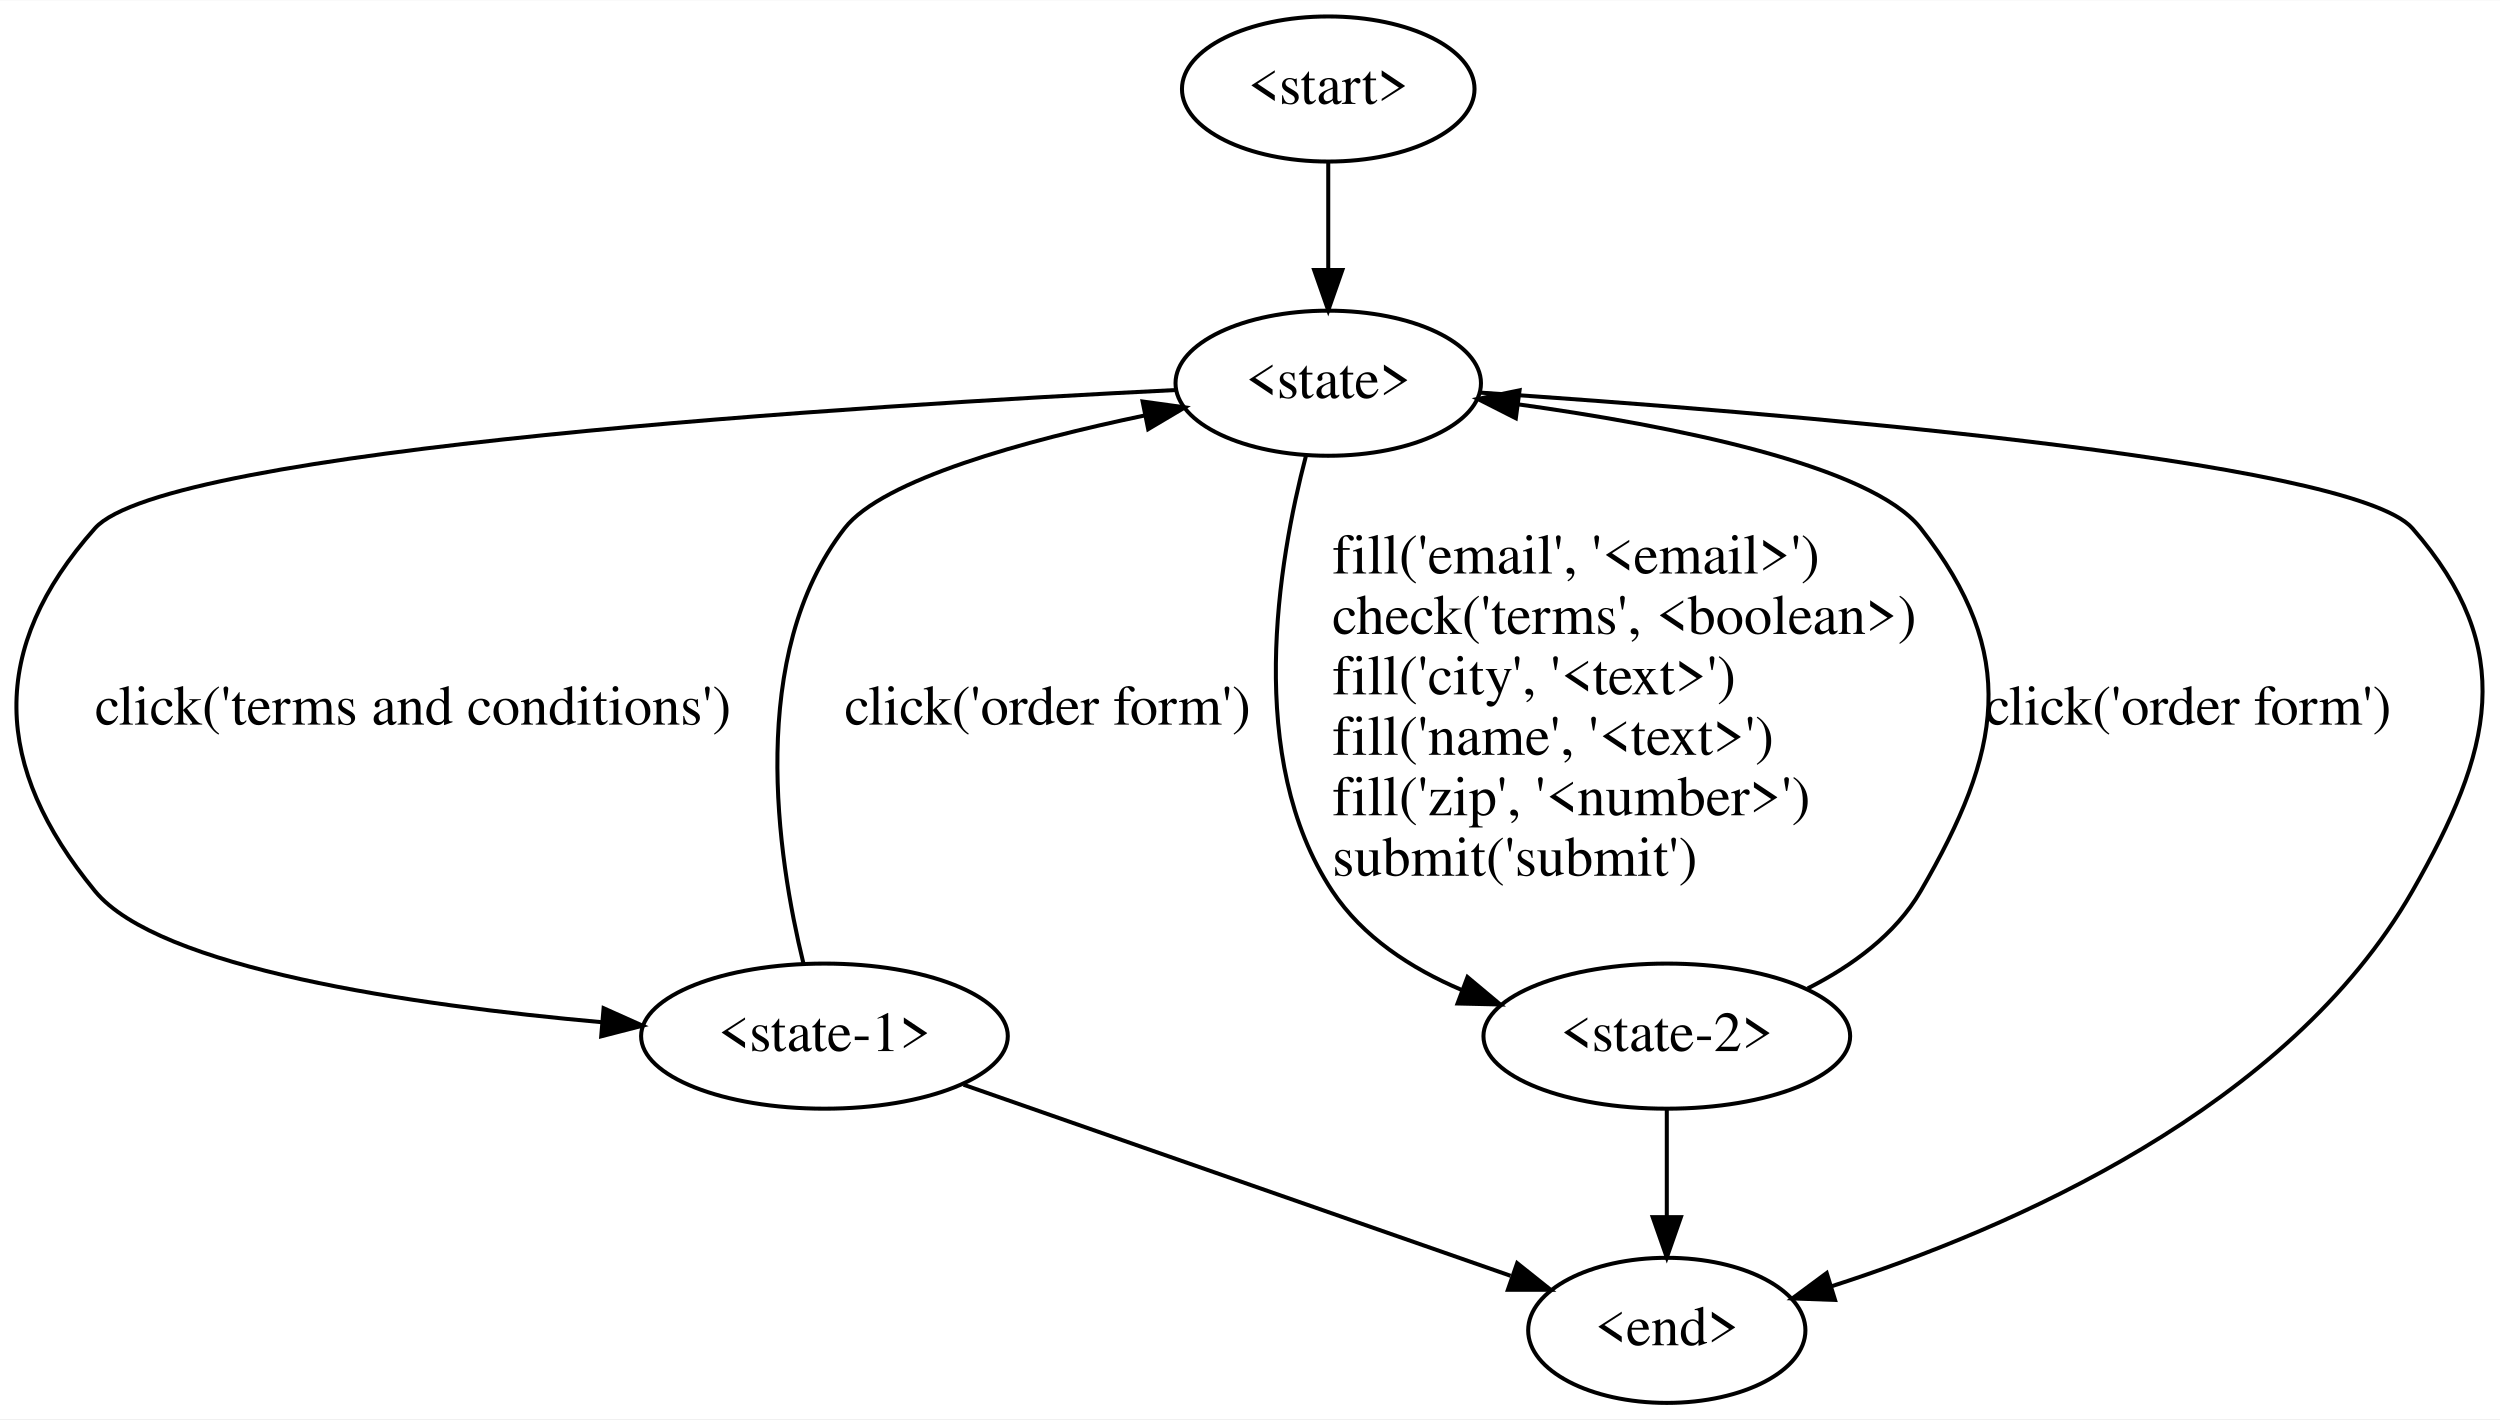
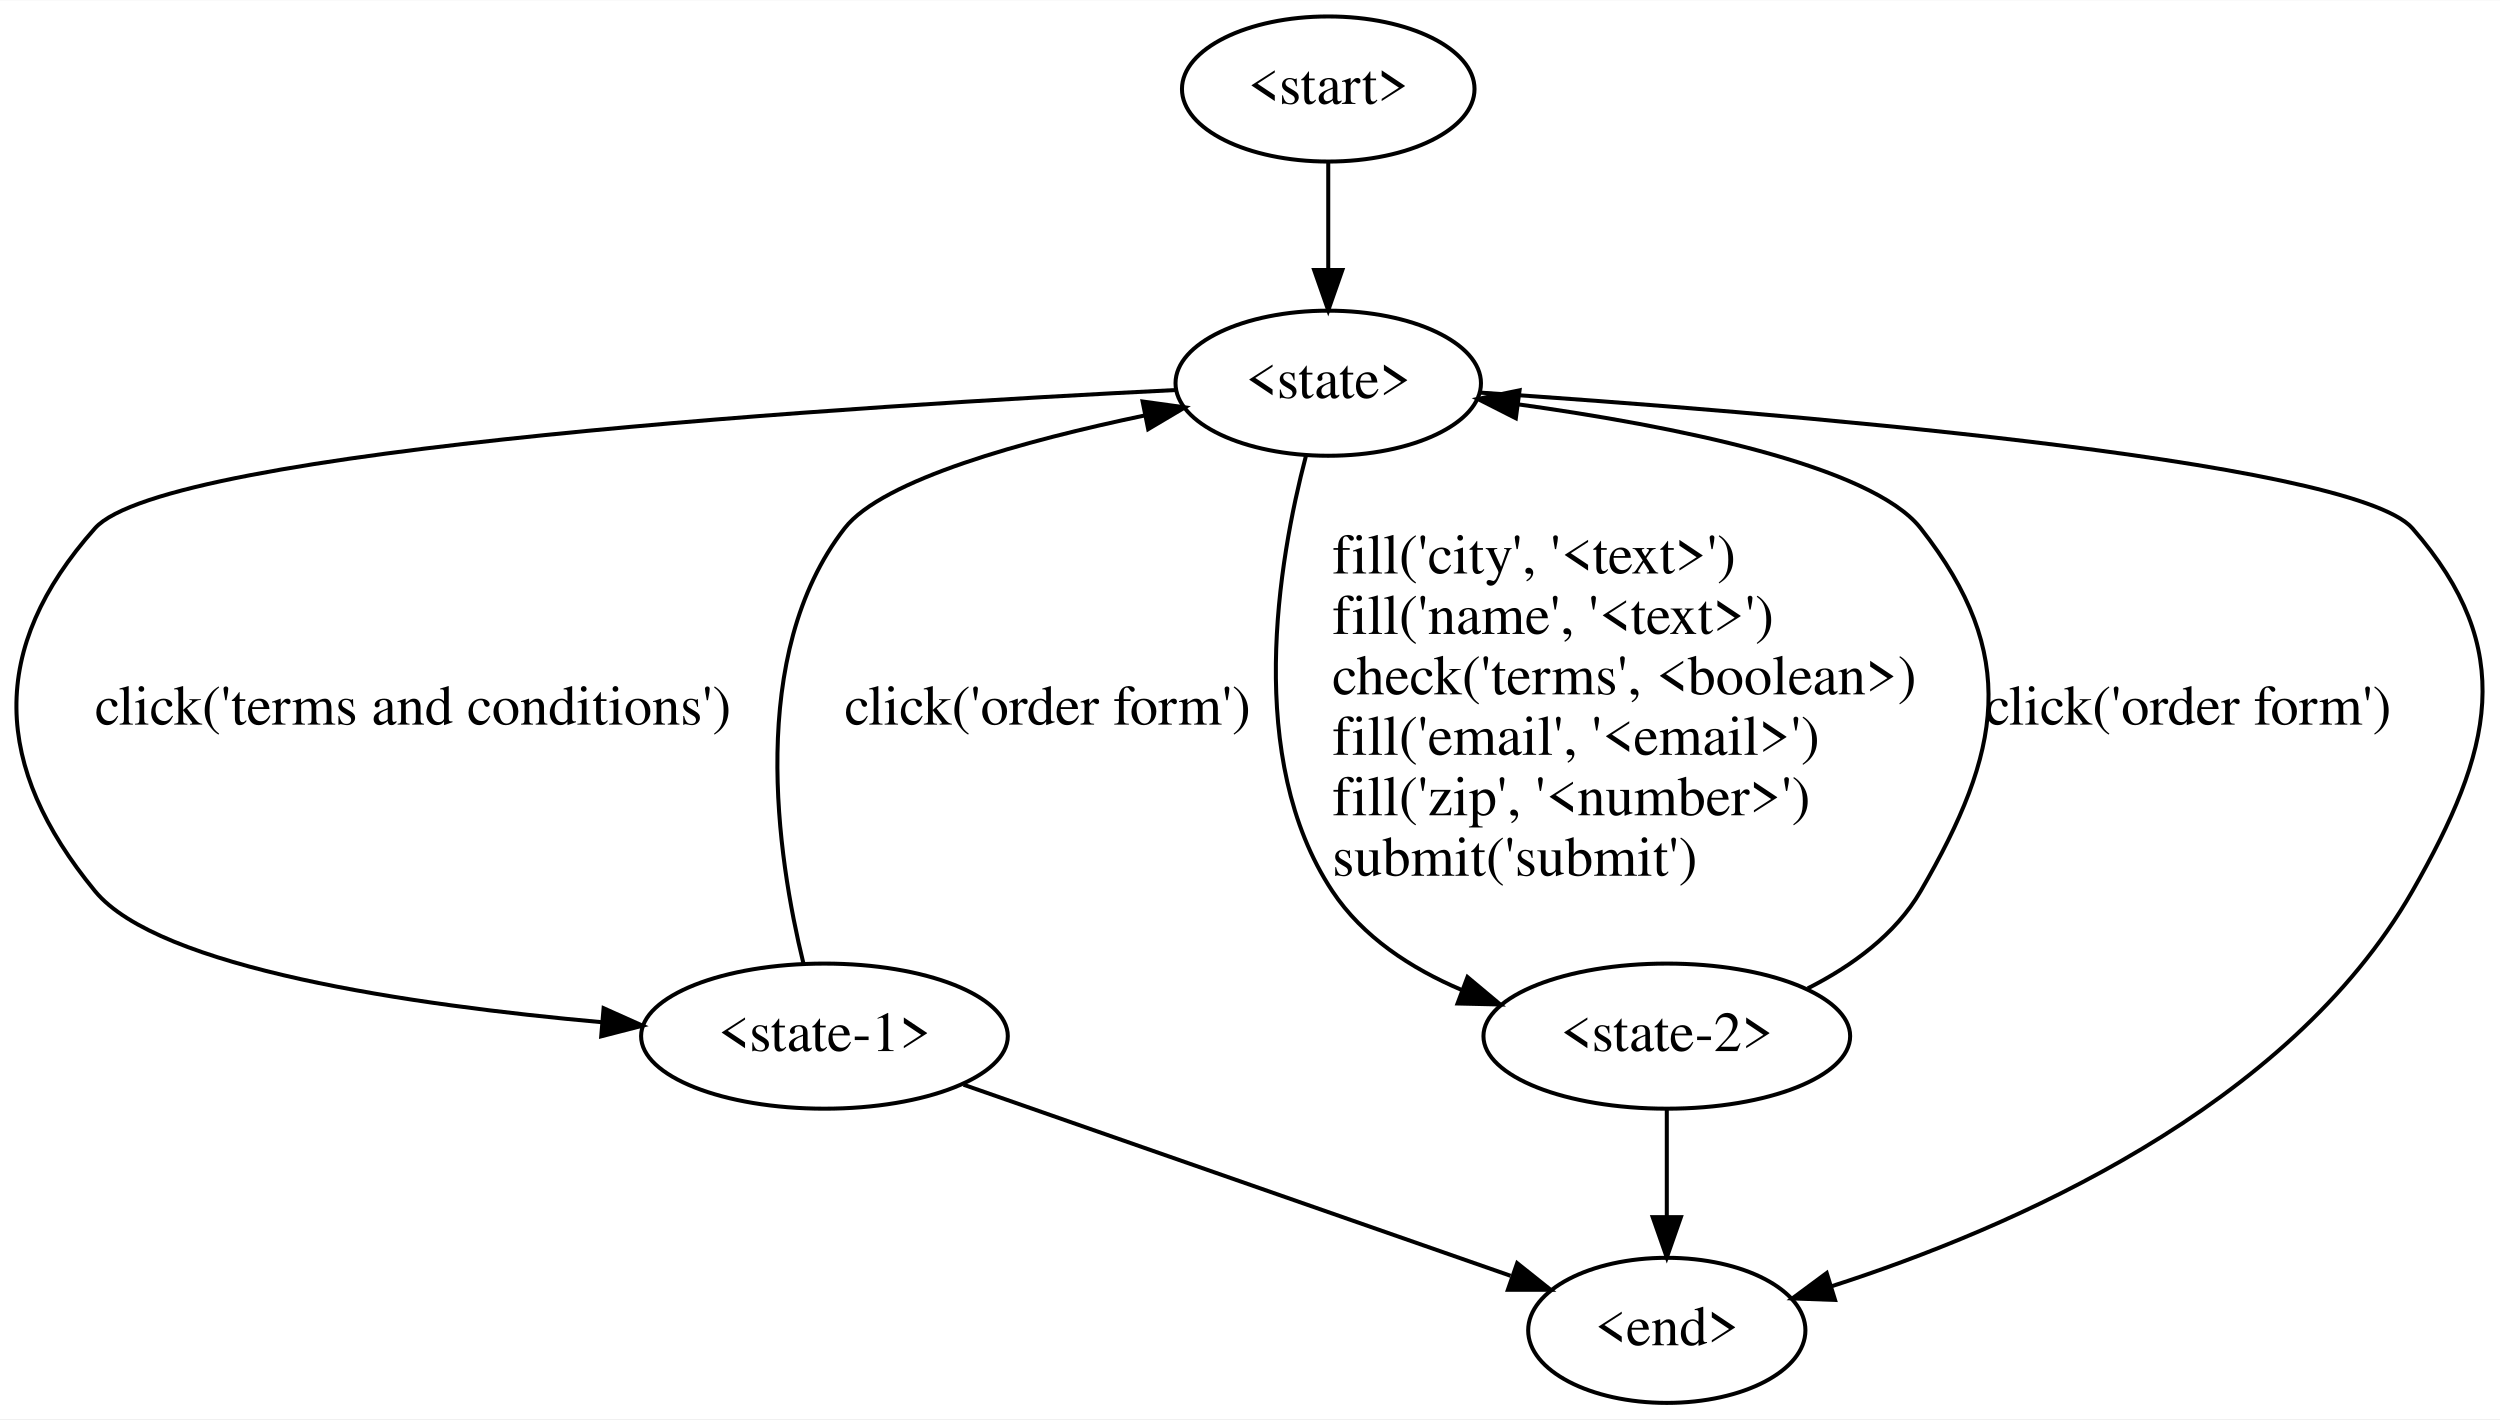
<svg xmlns="http://www.w3.org/2000/svg" width="620pt" height="352pt" viewBox="0.00 0.00 620.29 352.00">
  <g id="graph0" class="graph" transform="scale(1 1) rotate(0) translate(4 348)">
    <polygon fill="#ffffff" stroke="transparent" points="-4,4 -4,-348 616.286,-348 616.286,4 -4,4" />
    <g id="node1" class="node">
      <ellipse fill="none" stroke="#000000" cx="325.559" cy="-326" rx="36.294" ry="18" />
      <text text-anchor="middle" x="325.559" y="-322.3" font-family="Times,serif" font-size="14.00" fill="#000000">&lt;start&gt;</text>
    </g>
    <g id="node2" class="node">
      <ellipse fill="none" stroke="#000000" cx="325.559" cy="-253" rx="37.894" ry="18" />
      <text text-anchor="middle" x="325.559" y="-249.3" font-family="Times,serif" font-size="14.00" fill="#000000">&lt;state&gt;</text>
    </g>
    <g id="edge1" class="edge">
      <path fill="none" stroke="#000000" d="M325.559,-307.955C325.559,-299.883 325.559,-290.176 325.559,-281.182" />
      <polygon fill="#000000" stroke="#000000" points="329.059,-281.09 325.559,-271.09 322.059,-281.09 329.059,-281.09" />
    </g>
    <g id="node3" class="node">
      <ellipse fill="none" stroke="#000000" cx="200.559" cy="-91" rx="45.492" ry="18" />
      <text text-anchor="middle" x="200.559" y="-87.3" font-family="Times,serif" font-size="14.00" fill="#000000">&lt;state-1&gt;</text>
    </g>
    <g id="edge2" class="edge">
      <path fill="none" stroke="#000000" d="M287.97,-251.326C210.145,-247.474 37.132,-236.762 19.559,-217 -7.022,-187.109 -5.817,-157.92 19.559,-127 35.276,-107.849 98.059,-98.698 145.306,-94.455" />
      <polygon fill="#000000" stroke="#000000" points="145.762,-97.929 155.431,-93.598 145.172,-90.954 145.762,-97.929" />
      <text text-anchor="start" x="19.559" y="-168.3" font-family="Times,serif" font-size="14.00" fill="#000000">click('terms and conditions')</text>
    </g>
    <g id="node4" class="node">
      <ellipse fill="none" stroke="#000000" cx="409.559" cy="-91" rx="45.492" ry="18" />
      <text text-anchor="middle" x="409.559" y="-87.3" font-family="Times,serif" font-size="14.00" fill="#000000">&lt;state-2&gt;</text>
    </g>
    <g id="edge3" class="edge">
      <path fill="none" stroke="#000000" d="M320.024,-234.96C313.159,-208.788 304.824,-159.834 326.559,-127 334.09,-115.624 346.065,-107.823 358.602,-102.481" />
      <polygon fill="#000000" stroke="#000000" points="360.108,-105.654 368.235,-98.857 357.643,-99.103 360.108,-105.654" />
-       <text text-anchor="start" x="326.559" y="-205.8" font-family="Times,serif" font-size="14.00" fill="#000000">fill('email', '&lt;email&gt;')</text>
-       <text text-anchor="start" x="326.559" y="-190.8" font-family="Times,serif" font-size="14.00" fill="#000000">check('terms', &lt;boolean&gt;)</text>
-       <text text-anchor="start" x="326.559" y="-175.8" font-family="Times,serif" font-size="14.00" fill="#000000">fill('city', '&lt;text&gt;')</text>
-       <text text-anchor="start" x="326.559" y="-160.8" font-family="Times,serif" font-size="14.00" fill="#000000">fill('name', '&lt;text&gt;')</text>
+       <text text-anchor="start" x="326.559" y="-205.8" font-family="Times,serif" font-size="14.00" fill="#000000">fill('city', '&lt;text&gt;')</text>
+       <text text-anchor="start" x="326.559" y="-190.8" font-family="Times,serif" font-size="14.00" fill="#000000">fill('name', '&lt;text&gt;')</text>
+       <text text-anchor="start" x="326.559" y="-175.8" font-family="Times,serif" font-size="14.00" fill="#000000">check('terms', &lt;boolean&gt;)</text>
+       <text text-anchor="start" x="326.559" y="-160.8" font-family="Times,serif" font-size="14.00" fill="#000000">fill('email', '&lt;email&gt;')</text>
      <text text-anchor="start" x="326.559" y="-145.8" font-family="Times,serif" font-size="14.00" fill="#000000">fill('zip', '&lt;number&gt;')</text>
      <text text-anchor="start" x="326.559" y="-130.8" font-family="Times,serif" font-size="14.00" fill="#000000">submit('submit')</text>
    </g>
    <g id="node5" class="node">
      <ellipse fill="none" stroke="#000000" cx="409.559" cy="-18" rx="34.394" ry="18" />
      <text text-anchor="middle" x="409.559" y="-14.3" font-family="Times,serif" font-size="14.00" fill="#000000">&lt;end&gt;</text>
    </g>
    <g id="edge4" class="edge">
      <path fill="none" stroke="#000000" d="M363.147,-250.678C433.544,-245.943 579.549,-234.153 594.559,-217 620.901,-186.898 614.406,-161.729 594.559,-127 563.778,-73.138 494.84,-43.243 450.361,-28.915" />
      <polygon fill="#000000" stroke="#000000" points="451.303,-25.543 440.715,-25.927 449.232,-32.229 451.303,-25.543" />
    </g>
    <g id="edge5" class="edge">
      <path fill="none" stroke="#000000" d="M195.343,-109.044C188.833,-135.665 181.28,-185.685 205.559,-217 214.928,-229.085 250.205,-238.755 280.105,-245.017" />
      <polygon fill="#000000" stroke="#000000" points="279.499,-248.465 289.993,-247.008 280.881,-241.603 279.499,-248.465" />
      <text text-anchor="start" x="205.559" y="-168.3" font-family="Times,serif" font-size="14.00" fill="#000000">click('order form')</text>
    </g>
    <g id="edge6" class="edge">
      <path fill="none" stroke="#000000" d="M235.071,-78.945C272.428,-65.897 331.87,-45.136 370.805,-31.536" />
      <polygon fill="#000000" stroke="#000000" points="372.435,-34.674 380.721,-28.073 370.127,-28.066 372.435,-34.674" />
    </g>
    <g id="edge7" class="edge">
      <path fill="none" stroke="#000000" d="M444.518,-102.842C455.459,-108.386 466.299,-116.213 472.559,-127 492.636,-161.596 497.251,-185.531 472.559,-217 460.238,-232.702 410.77,-242.446 372.584,-247.774" />
      <polygon fill="#000000" stroke="#000000" points="372.101,-244.307 362.651,-249.097 373.026,-251.245 372.101,-244.307" />
      <text text-anchor="start" x="488.559" y="-168.3" font-family="Times,serif" font-size="14.00" fill="#000000">click('order form')</text>
    </g>
    <g id="edge8" class="edge">
      <path fill="none" stroke="#000000" d="M409.559,-72.955C409.559,-64.883 409.559,-55.176 409.559,-46.182" />
      <polygon fill="#000000" stroke="#000000" points="413.059,-46.09 409.559,-36.09 406.059,-46.09 413.059,-46.09" />
    </g>
  </g>
</svg>
